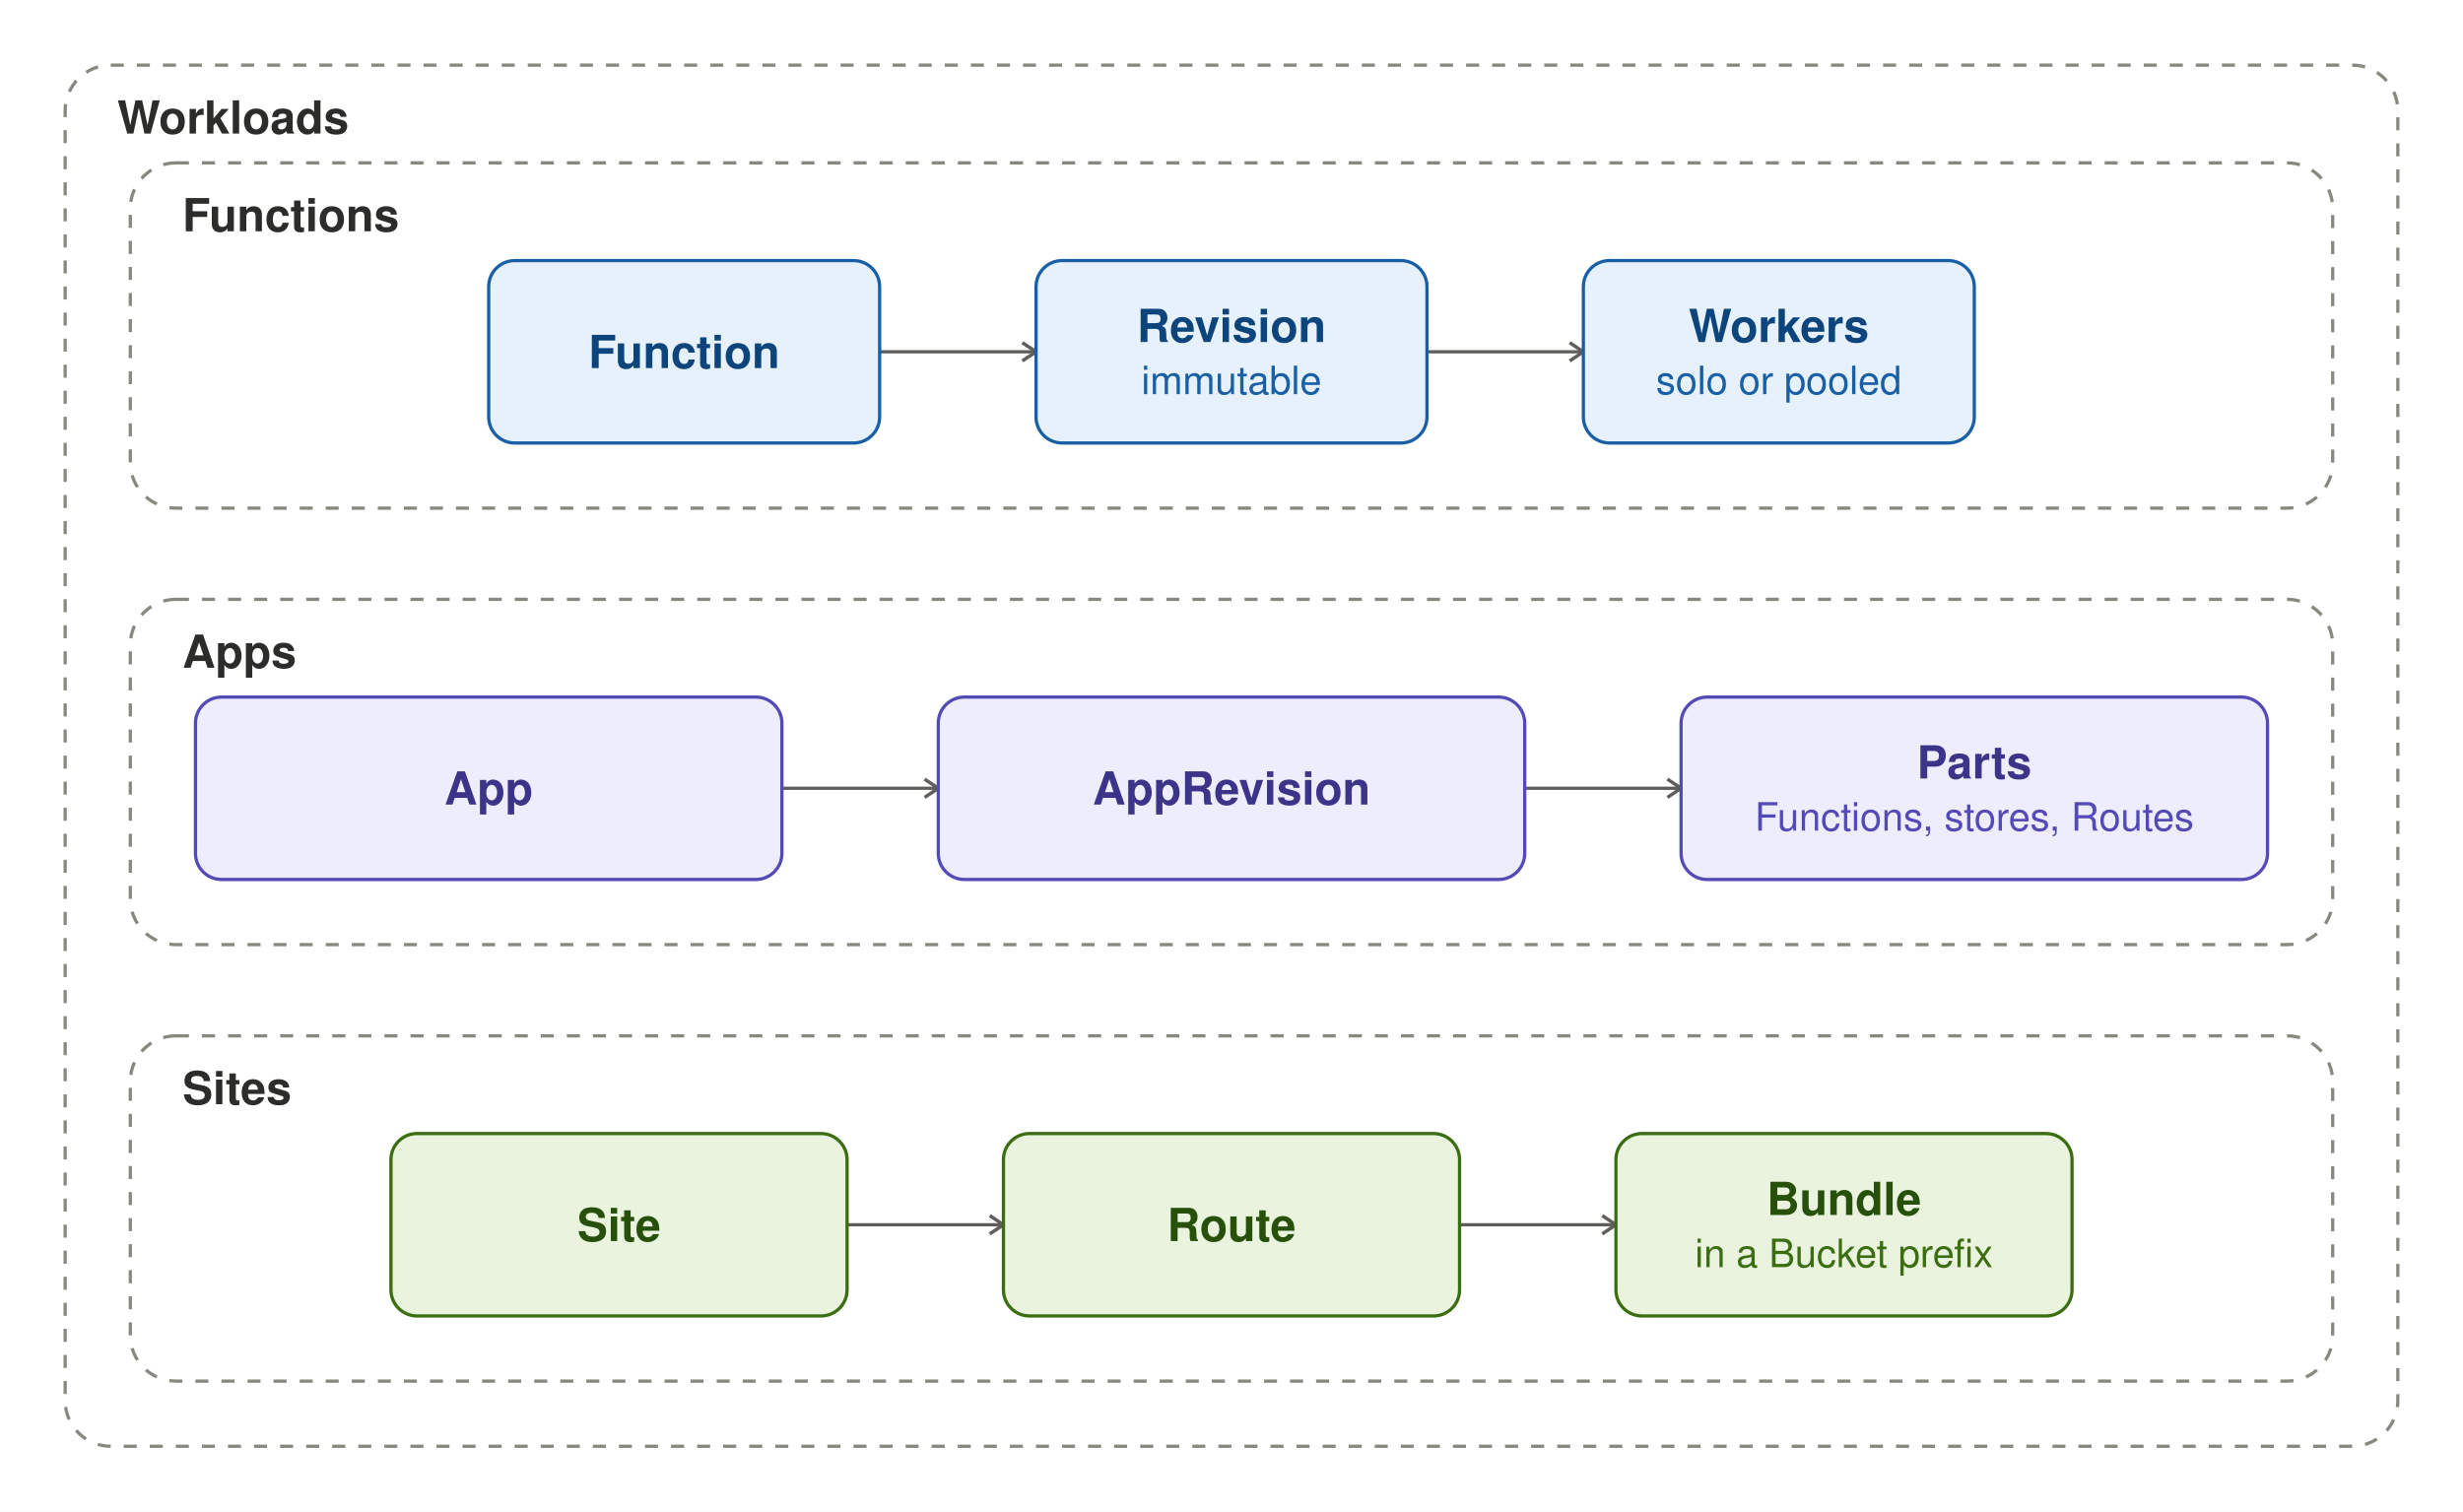
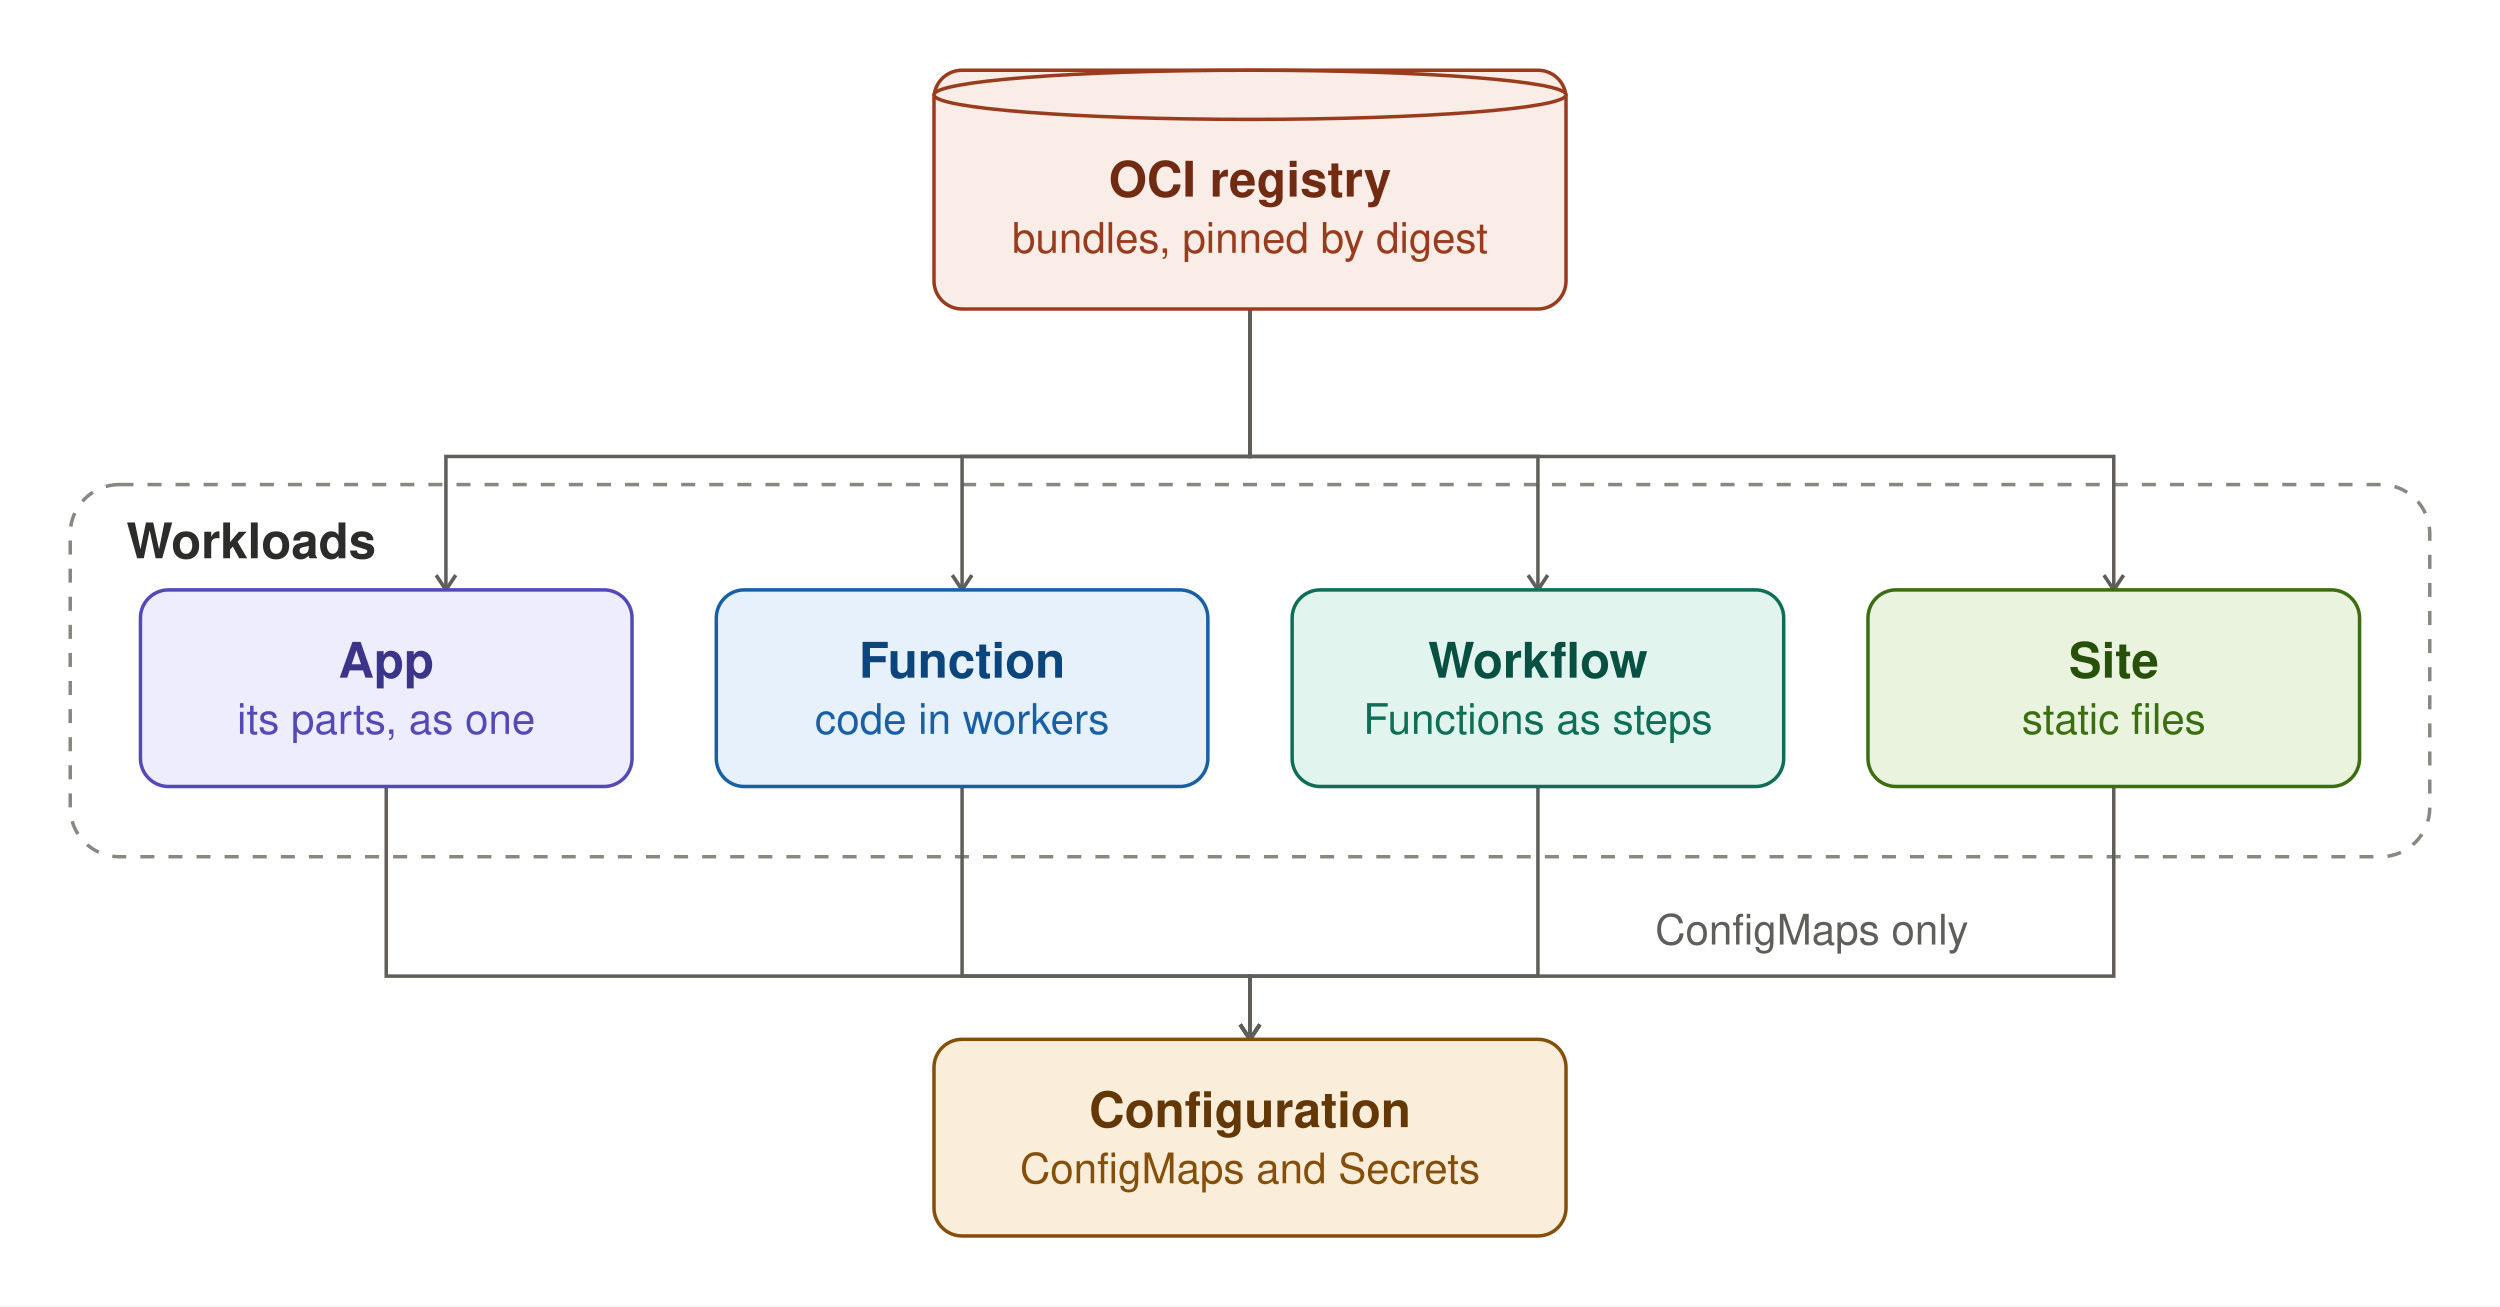
- <svg xmlns="http://www.w3.org/2000/svg" width="756" height="464" viewBox="0 0 756 464" font-family="Helvetica, Arial, sans-serif" text-anchor="middle" data-spec="title: funcd workloads kind: flow  [Workloads] gray down [Functions] blue right fn: Function rev: Revision | immutable workers: Workers | solo or pooled [/] [Apps] purple right app: App apprev: AppRevision parts: Parts | Functions, stores, Routes [/] [Sites] green right site: Site route: Route bundle: Bundle | in a Bucket prefix [/] [/]  fn &gt; rev &gt; workers app &gt; apprev &gt; parts site &gt; route &gt; bundle  " content="&lt;mxfile host=&quot;app.diagrams.net&quot;&gt;&lt;diagram id=&quot;diagram&quot; name=&quot;funcd workloads&quot;&gt;&lt;mxGraphModel dx=&quot;800&quot; dy=&quot;600&quot; grid=&quot;1&quot; gridSize=&quot;10&quot; guides=&quot;1&quot; page=&quot;1&quot; pageWidth=&quot;756&quot; pageHeight=&quot;464&quot; math=&quot;0&quot; shadow=&quot;0&quot;&gt;&lt;root&gt;&lt;mxCell id=&quot;0&quot;/&gt;&lt;mxCell id=&quot;1&quot; parent=&quot;0&quot;/&gt;&lt;mxCell id=&quot;c1&quot; value=&quot;Workloads&quot; style=&quot;rounded=1;absoluteArcSize=1;arcSize=28;dashed=1;fillColor=none;strokeColor=#888780;fontStyle=1;fontSize=14;fontColor=#2C2C2A;align=left;verticalAlign=top;spacingLeft=10;spacingTop=2;html=1;container=1;collapsible=0;&quot; vertex=&quot;1&quot; parent=&quot;1&quot;&gt;&lt;mxGeometry x=&quot;20&quot; y=&quot;20&quot; width=&quot;716.0&quot; height=&quot;424.0&quot; as=&quot;geometry&quot;/&gt;&lt;/mxCell&gt;&lt;mxCell id=&quot;c2&quot; value=&quot;Functions&quot; style=&quot;rounded=1;absoluteArcSize=1;arcSize=28;dashed=1;fillColor=none;strokeColor=#888780;fontStyle=1;fontSize=14;fontColor=#2C2C2A;align=left;verticalAlign=top;spacingLeft=10;spacingTop=2;html=1;container=1;collapsible=0;&quot; vertex=&quot;1&quot; parent=&quot;c1&quot;&gt;&lt;mxGeometry x=&quot;20&quot; y=&quot;30&quot; width=&quot;676.0&quot; height=&quot;106.0&quot; as=&quot;geometry&quot;/&gt;&lt;/mxCell&gt;&lt;mxCell id=&quot;c3&quot; value=&quot;&amp;lt;b&amp;gt;Function&amp;lt;/b&amp;gt;&quot; style=&quot;rounded=1;absoluteArcSize=1;arcSize=16;whiteSpace=wrap;html=1;fillColor=#E6F1FB;strokeColor=#185FA5;fontColor=#0C447C;fontSize=14;&quot; vertex=&quot;1&quot; parent=&quot;c2&quot;&gt;&lt;mxGeometry x=&quot;110&quot; y=&quot;30&quot; width=&quot;120&quot; height=&quot;56&quot; as=&quot;geometry&quot;/&gt;&lt;/mxCell&gt;&lt;mxCell id=&quot;c4&quot; value=&quot;&amp;lt;b&amp;gt;Revision&amp;lt;/b&amp;gt;&amp;lt;br&amp;gt;&amp;lt;font style=&amp;quot;font-size:12px&amp;quot; color=&amp;quot;#185FA5&amp;quot;&amp;gt;immutable&amp;lt;/font&amp;gt;&quot; style=&quot;rounded=1;absoluteArcSize=1;arcSize=16;whiteSpace=wrap;html=1;fillColor=#E6F1FB;strokeColor=#185FA5;fontColor=#0C447C;fontSize=14;&quot; vertex=&quot;1&quot; parent=&quot;c2&quot;&gt;&lt;mxGeometry x=&quot;278&quot; y=&quot;30&quot; width=&quot;120&quot; height=&quot;56&quot; as=&quot;geometry&quot;/&gt;&lt;/mxCell&gt;&lt;mxCell id=&quot;c5&quot; value=&quot;&amp;lt;b&amp;gt;Workers&amp;lt;/b&amp;gt;&amp;lt;br&amp;gt;&amp;lt;font style=&amp;quot;font-size:12px&amp;quot; color=&amp;quot;#185FA5&amp;quot;&amp;gt;solo or pooled&amp;lt;/font&amp;gt;&quot; style=&quot;rounded=1;absoluteArcSize=1;arcSize=16;whiteSpace=wrap;html=1;fillColor=#E6F1FB;strokeColor=#185FA5;fontColor=#0C447C;fontSize=14;&quot; vertex=&quot;1&quot; parent=&quot;c2&quot;&gt;&lt;mxGeometry x=&quot;446&quot; y=&quot;30&quot; width=&quot;120&quot; height=&quot;56&quot; as=&quot;geometry&quot;/&gt;&lt;/mxCell&gt;&lt;mxCell id=&quot;c6&quot; value=&quot;Apps&quot; style=&quot;rounded=1;absoluteArcSize=1;arcSize=28;dashed=1;fillColor=none;strokeColor=#888780;fontStyle=1;fontSize=14;fontColor=#2C2C2A;align=left;verticalAlign=top;spacingLeft=10;spacingTop=2;html=1;container=1;collapsible=0;&quot; vertex=&quot;1&quot; parent=&quot;c1&quot;&gt;&lt;mxGeometry x=&quot;20&quot; y=&quot;164&quot; width=&quot;676.0&quot; height=&quot;106.0&quot; as=&quot;geometry&quot;/&gt;&lt;/mxCell&gt;&lt;mxCell id=&quot;c7&quot; value=&quot;&amp;lt;b&amp;gt;App&amp;lt;/b&amp;gt;&quot; style=&quot;rounded=1;absoluteArcSize=1;arcSize=16;whiteSpace=wrap;html=1;fillColor=#EEEDFE;strokeColor=#534AB7;fontColor=#3C3489;fontSize=14;&quot; vertex=&quot;1&quot; parent=&quot;c6&quot;&gt;&lt;mxGeometry x=&quot;20&quot; y=&quot;30&quot; width=&quot;180&quot; height=&quot;56&quot; as=&quot;geometry&quot;/&gt;&lt;/mxCell&gt;&lt;mxCell id=&quot;c8&quot; value=&quot;&amp;lt;b&amp;gt;AppRevision&amp;lt;/b&amp;gt;&quot; style=&quot;rounded=1;absoluteArcSize=1;arcSize=16;whiteSpace=wrap;html=1;fillColor=#EEEDFE;strokeColor=#534AB7;fontColor=#3C3489;fontSize=14;&quot; vertex=&quot;1&quot; parent=&quot;c6&quot;&gt;&lt;mxGeometry x=&quot;248&quot; y=&quot;30&quot; width=&quot;180&quot; height=&quot;56&quot; as=&quot;geometry&quot;/&gt;&lt;/mxCell&gt;&lt;mxCell id=&quot;c9&quot; value=&quot;&amp;lt;b&amp;gt;Parts&amp;lt;/b&amp;gt;&amp;lt;br&amp;gt;&amp;lt;font style=&amp;quot;font-size:12px&amp;quot; color=&amp;quot;#534AB7&amp;quot;&amp;gt;Functions, stores, Routes&amp;lt;/font&amp;gt;&quot; style=&quot;rounded=1;absoluteArcSize=1;arcSize=16;whiteSpace=wrap;html=1;fillColor=#EEEDFE;strokeColor=#534AB7;fontColor=#3C3489;fontSize=14;&quot; vertex=&quot;1&quot; parent=&quot;c6&quot;&gt;&lt;mxGeometry x=&quot;476&quot; y=&quot;30&quot; width=&quot;180&quot; height=&quot;56&quot; as=&quot;geometry&quot;/&gt;&lt;/mxCell&gt;&lt;mxCell id=&quot;c10&quot; value=&quot;Sites&quot; style=&quot;rounded=1;absoluteArcSize=1;arcSize=28;dashed=1;fillColor=none;strokeColor=#888780;fontStyle=1;fontSize=14;fontColor=#2C2C2A;align=left;verticalAlign=top;spacingLeft=10;spacingTop=2;html=1;container=1;collapsible=0;&quot; vertex=&quot;1&quot; parent=&quot;c1&quot;&gt;&lt;mxGeometry x=&quot;20&quot; y=&quot;298&quot; width=&quot;676.0&quot; height=&quot;106.0&quot; as=&quot;geometry&quot;/&gt;&lt;/mxCell&gt;&lt;mxCell id=&quot;c11&quot; value=&quot;&amp;lt;b&amp;gt;Site&amp;lt;/b&amp;gt;&quot; style=&quot;rounded=1;absoluteArcSize=1;arcSize=16;whiteSpace=wrap;html=1;fillColor=#EAF3DE;strokeColor=#3B6D11;fontColor=#27500A;fontSize=14;&quot; vertex=&quot;1&quot; parent=&quot;c10&quot;&gt;&lt;mxGeometry x=&quot;80&quot; y=&quot;30&quot; width=&quot;140&quot; height=&quot;56&quot; as=&quot;geometry&quot;/&gt;&lt;/mxCell&gt;&lt;mxCell id=&quot;c12&quot; value=&quot;&amp;lt;b&amp;gt;Route&amp;lt;/b&amp;gt;&quot; style=&quot;rounded=1;absoluteArcSize=1;arcSize=16;whiteSpace=wrap;html=1;fillColor=#EAF3DE;strokeColor=#3B6D11;fontColor=#27500A;fontSize=14;&quot; vertex=&quot;1&quot; parent=&quot;c10&quot;&gt;&lt;mxGeometry x=&quot;268&quot; y=&quot;30&quot; width=&quot;140&quot; height=&quot;56&quot; as=&quot;geometry&quot;/&gt;&lt;/mxCell&gt;&lt;mxCell id=&quot;c13&quot; value=&quot;&amp;lt;b&amp;gt;Bundle&amp;lt;/b&amp;gt;&amp;lt;br&amp;gt;&amp;lt;font style=&amp;quot;font-size:12px&amp;quot; color=&amp;quot;#3B6D11&amp;quot;&amp;gt;in a Bucket prefix&amp;lt;/font&amp;gt;&quot; style=&quot;rounded=1;absoluteArcSize=1;arcSize=16;whiteSpace=wrap;html=1;fillColor=#EAF3DE;strokeColor=#3B6D11;fontColor=#27500A;fontSize=14;&quot; vertex=&quot;1&quot; parent=&quot;c10&quot;&gt;&lt;mxGeometry x=&quot;456&quot; y=&quot;30&quot; width=&quot;140&quot; height=&quot;56&quot; as=&quot;geometry&quot;/&gt;&lt;/mxCell&gt;&lt;mxCell id=&quot;e1&quot; value=&quot;&quot; style=&quot;edgeStyle=orthogonalEdgeStyle;rounded=0;html=1;jettySize=auto;strokeColor=#5F5E5A;fontColor=#5F5E5A;fontSize=12;labelBackgroundColor=#FFFFFF;endSize=7;endArrow=open;endFill=0;exitX=1;exitY=0.5;exitDx=0;exitDy=0;exitPerimeter=0;entryX=0;entryY=0.5;entryDx=0;entryDy=0;entryPerimeter=0;&quot; edge=&quot;1&quot; parent=&quot;1&quot; source=&quot;c3&quot; target=&quot;c4&quot;&gt;&lt;mxGeometry relative=&quot;1&quot; as=&quot;geometry&quot;&gt;&lt;/mxGeometry&gt;&lt;/mxCell&gt;&lt;mxCell id=&quot;e2&quot; value=&quot;&quot; style=&quot;edgeStyle=orthogonalEdgeStyle;rounded=0;html=1;jettySize=auto;strokeColor=#5F5E5A;fontColor=#5F5E5A;fontSize=12;labelBackgroundColor=#FFFFFF;endSize=7;endArrow=open;endFill=0;exitX=1;exitY=0.5;exitDx=0;exitDy=0;exitPerimeter=0;entryX=0;entryY=0.5;entryDx=0;entryDy=0;entryPerimeter=0;&quot; edge=&quot;1&quot; parent=&quot;1&quot; source=&quot;c4&quot; target=&quot;c5&quot;&gt;&lt;mxGeometry relative=&quot;1&quot; as=&quot;geometry&quot;&gt;&lt;/mxGeometry&gt;&lt;/mxCell&gt;&lt;mxCell id=&quot;e3&quot; value=&quot;&quot; style=&quot;edgeStyle=orthogonalEdgeStyle;rounded=0;html=1;jettySize=auto;strokeColor=#5F5E5A;fontColor=#5F5E5A;fontSize=12;labelBackgroundColor=#FFFFFF;endSize=7;endArrow=open;endFill=0;exitX=1;exitY=0.5;exitDx=0;exitDy=0;exitPerimeter=0;entryX=0;entryY=0.5;entryDx=0;entryDy=0;entryPerimeter=0;&quot; edge=&quot;1&quot; parent=&quot;1&quot; source=&quot;c7&quot; target=&quot;c8&quot;&gt;&lt;mxGeometry relative=&quot;1&quot; as=&quot;geometry&quot;&gt;&lt;/mxGeometry&gt;&lt;/mxCell&gt;&lt;mxCell id=&quot;e4&quot; value=&quot;&quot; style=&quot;edgeStyle=orthogonalEdgeStyle;rounded=0;html=1;jettySize=auto;strokeColor=#5F5E5A;fontColor=#5F5E5A;fontSize=12;labelBackgroundColor=#FFFFFF;endSize=7;endArrow=open;endFill=0;exitX=1;exitY=0.5;exitDx=0;exitDy=0;exitPerimeter=0;entryX=0;entryY=0.5;entryDx=0;entryDy=0;entryPerimeter=0;&quot; edge=&quot;1&quot; parent=&quot;1&quot; source=&quot;c8&quot; target=&quot;c9&quot;&gt;&lt;mxGeometry relative=&quot;1&quot; as=&quot;geometry&quot;&gt;&lt;/mxGeometry&gt;&lt;/mxCell&gt;&lt;mxCell id=&quot;e5&quot; value=&quot;&quot; style=&quot;edgeStyle=orthogonalEdgeStyle;rounded=0;html=1;jettySize=auto;strokeColor=#5F5E5A;fontColor=#5F5E5A;fontSize=12;labelBackgroundColor=#FFFFFF;endSize=7;endArrow=open;endFill=0;exitX=1;exitY=0.5;exitDx=0;exitDy=0;exitPerimeter=0;entryX=0;entryY=0.5;entryDx=0;entryDy=0;entryPerimeter=0;&quot; edge=&quot;1&quot; parent=&quot;1&quot; source=&quot;c11&quot; target=&quot;c12&quot;&gt;&lt;mxGeometry relative=&quot;1&quot; as=&quot;geometry&quot;&gt;&lt;/mxGeometry&gt;&lt;/mxCell&gt;&lt;mxCell id=&quot;e6&quot; value=&quot;&quot; style=&quot;edgeStyle=orthogonalEdgeStyle;rounded=0;html=1;jettySize=auto;strokeColor=#5F5E5A;fontColor=#5F5E5A;fontSize=12;labelBackgroundColor=#FFFFFF;endSize=7;endArrow=open;endFill=0;exitX=1;exitY=0.5;exitDx=0;exitDy=0;exitPerimeter=0;entryX=0;entryY=0.5;entryDx=0;entryDy=0;entryPerimeter=0;&quot; edge=&quot;1&quot; parent=&quot;1&quot; source=&quot;c12&quot; target=&quot;c13&quot;&gt;&lt;mxGeometry relative=&quot;1&quot; as=&quot;geometry&quot;&gt;&lt;/mxGeometry&gt;&lt;/mxCell&gt;&lt;/root&gt;&lt;/mxGraphModel&gt;&lt;/diagram&gt;&lt;/mxfile&gt;">
-   <rect width="756" height="464" fill="#FFFFFF" />
+ <svg xmlns="http://www.w3.org/2000/svg" width="712" height="372" viewBox="0 0 712 372" font-family="Helvetica, Arial, sans-serif" text-anchor="middle" data-spec="title: funcd workloads kind: flow  oci: OCI registry | bundles, pinned by digest @db @coral [Workloads] gray right app: App | its parts, as one @purple fn: Function | code in workers @blue wf: Workflow | Functions as steps @teal site: Site | static files @green [/] conf: Configuration | ConfigMaps and Secrets @amber  oci &gt; app, fn, wf, site app &gt; conf fn &gt; conf wf &gt; conf site &gt; conf: ConfigMaps only " content="&lt;mxfile host=&quot;app.diagrams.net&quot;&gt;&lt;diagram id=&quot;diagram&quot; name=&quot;funcd workloads&quot;&gt;&lt;mxGraphModel dx=&quot;800&quot; dy=&quot;600&quot; grid=&quot;1&quot; gridSize=&quot;10&quot; guides=&quot;1&quot; page=&quot;1&quot; pageWidth=&quot;712&quot; pageHeight=&quot;372&quot; math=&quot;0&quot; shadow=&quot;0&quot;&gt;&lt;root&gt;&lt;mxCell id=&quot;0&quot;/&gt;&lt;mxCell id=&quot;1&quot; parent=&quot;0&quot;/&gt;&lt;mxCell id=&quot;c1&quot; value=&quot;&amp;lt;b&amp;gt;OCI registry&amp;lt;/b&amp;gt;&amp;lt;br&amp;gt;&amp;lt;font style=&amp;quot;font-size:12px&amp;quot; color=&amp;quot;#993C1D&amp;quot;&amp;gt;bundles, pinned by digest&amp;lt;/font&amp;gt;&quot; style=&quot;shape=cylinder3;boundedLbl=1;size=8;whiteSpace=wrap;html=1;fillColor=#FAECE7;strokeColor=#993C1D;fontColor=#712B13;fontSize=14;&quot; vertex=&quot;1&quot; parent=&quot;1&quot;&gt;&lt;mxGeometry x=&quot;266&quot; y=&quot;20&quot; width=&quot;180&quot; height=&quot;68&quot; as=&quot;geometry&quot;/&gt;&lt;/mxCell&gt;&lt;mxCell id=&quot;c2&quot; value=&quot;Workloads&quot; style=&quot;rounded=1;absoluteArcSize=1;arcSize=28;dashed=1;fillColor=none;strokeColor=#888780;fontStyle=1;fontSize=14;fontColor=#2C2C2A;align=left;verticalAlign=top;spacingLeft=10;spacingTop=2;html=1;container=1;collapsible=0;&quot; vertex=&quot;1&quot; parent=&quot;1&quot;&gt;&lt;mxGeometry x=&quot;20&quot; y=&quot;138&quot; width=&quot;672.0&quot; height=&quot;106.0&quot; as=&quot;geometry&quot;/&gt;&lt;/mxCell&gt;&lt;mxCell id=&quot;c3&quot; value=&quot;&amp;lt;b&amp;gt;App&amp;lt;/b&amp;gt;&amp;lt;br&amp;gt;&amp;lt;font style=&amp;quot;font-size:12px&amp;quot; color=&amp;quot;#534AB7&amp;quot;&amp;gt;its parts, as one&amp;lt;/font&amp;gt;&quot; style=&quot;rounded=1;absoluteArcSize=1;arcSize=16;whiteSpace=wrap;html=1;fillColor=#EEEDFE;strokeColor=#534AB7;fontColor=#3C3489;fontSize=14;&quot; vertex=&quot;1&quot; parent=&quot;c2&quot;&gt;&lt;mxGeometry x=&quot;20&quot; y=&quot;30&quot; width=&quot;140&quot; height=&quot;56&quot; as=&quot;geometry&quot;/&gt;&lt;/mxCell&gt;&lt;mxCell id=&quot;c4&quot; value=&quot;&amp;lt;b&amp;gt;Function&amp;lt;/b&amp;gt;&amp;lt;br&amp;gt;&amp;lt;font style=&amp;quot;font-size:12px&amp;quot; color=&amp;quot;#185FA5&amp;quot;&amp;gt;code in workers&amp;lt;/font&amp;gt;&quot; style=&quot;rounded=1;absoluteArcSize=1;arcSize=16;whiteSpace=wrap;html=1;fillColor=#E6F1FB;strokeColor=#185FA5;fontColor=#0C447C;fontSize=14;&quot; vertex=&quot;1&quot; parent=&quot;c2&quot;&gt;&lt;mxGeometry x=&quot;184&quot; y=&quot;30&quot; width=&quot;140&quot; height=&quot;56&quot; as=&quot;geometry&quot;/&gt;&lt;/mxCell&gt;&lt;mxCell id=&quot;c5&quot; value=&quot;&amp;lt;b&amp;gt;Workflow&amp;lt;/b&amp;gt;&amp;lt;br&amp;gt;&amp;lt;font style=&amp;quot;font-size:12px&amp;quot; color=&amp;quot;#0F6E56&amp;quot;&amp;gt;Functions as steps&amp;lt;/font&amp;gt;&quot; style=&quot;rounded=1;absoluteArcSize=1;arcSize=16;whiteSpace=wrap;html=1;fillColor=#E1F5EE;strokeColor=#0F6E56;fontColor=#085041;fontSize=14;&quot; vertex=&quot;1&quot; parent=&quot;c2&quot;&gt;&lt;mxGeometry x=&quot;348&quot; y=&quot;30&quot; width=&quot;140&quot; height=&quot;56&quot; as=&quot;geometry&quot;/&gt;&lt;/mxCell&gt;&lt;mxCell id=&quot;c6&quot; value=&quot;&amp;lt;b&amp;gt;Site&amp;lt;/b&amp;gt;&amp;lt;br&amp;gt;&amp;lt;font style=&amp;quot;font-size:12px&amp;quot; color=&amp;quot;#3B6D11&amp;quot;&amp;gt;static files&amp;lt;/font&amp;gt;&quot; style=&quot;rounded=1;absoluteArcSize=1;arcSize=16;whiteSpace=wrap;html=1;fillColor=#EAF3DE;strokeColor=#3B6D11;fontColor=#27500A;fontSize=14;&quot; vertex=&quot;1&quot; parent=&quot;c2&quot;&gt;&lt;mxGeometry x=&quot;512&quot; y=&quot;30&quot; width=&quot;140&quot; height=&quot;56&quot; as=&quot;geometry&quot;/&gt;&lt;/mxCell&gt;&lt;mxCell id=&quot;c7&quot; value=&quot;&amp;lt;b&amp;gt;Configuration&amp;lt;/b&amp;gt;&amp;lt;br&amp;gt;&amp;lt;font style=&amp;quot;font-size:12px&amp;quot; color=&amp;quot;#854F0B&amp;quot;&amp;gt;ConfigMaps and Secrets&amp;lt;/font&amp;gt;&quot; style=&quot;rounded=1;absoluteArcSize=1;arcSize=16;whiteSpace=wrap;html=1;fillColor=#FAEEDA;strokeColor=#854F0B;fontColor=#633806;fontSize=14;&quot; vertex=&quot;1&quot; parent=&quot;1&quot;&gt;&lt;mxGeometry x=&quot;266&quot; y=&quot;296&quot; width=&quot;180&quot; height=&quot;56&quot; as=&quot;geometry&quot;/&gt;&lt;/mxCell&gt;&lt;mxCell id=&quot;e1&quot; value=&quot;&quot; style=&quot;edgeStyle=orthogonalEdgeStyle;rounded=0;html=1;jettySize=auto;strokeColor=#5F5E5A;fontColor=#5F5E5A;fontSize=12;labelBackgroundColor=#FFFFFF;endSize=7;endArrow=open;endFill=0;exitX=0.5;exitY=1;exitDx=0;exitDy=0;exitPerimeter=0;entryX=0.621;entryY=0;entryDx=0;entryDy=0;entryPerimeter=0;&quot; edge=&quot;1&quot; parent=&quot;1&quot; source=&quot;c1&quot; target=&quot;c3&quot;&gt;&lt;mxGeometry relative=&quot;1&quot; as=&quot;geometry&quot;&gt;&lt;Array as=&quot;points&quot;&gt;&lt;mxPoint x=&quot;356&quot; y=&quot;130&quot;/&gt;&lt;mxPoint x=&quot;127&quot; y=&quot;130&quot;/&gt;&lt;/Array&gt;&lt;/mxGeometry&gt;&lt;/mxCell&gt;&lt;mxCell id=&quot;e2&quot; value=&quot;&quot; style=&quot;edgeStyle=orthogonalEdgeStyle;rounded=0;html=1;jettySize=auto;strokeColor=#5F5E5A;fontColor=#5F5E5A;fontSize=12;labelBackgroundColor=#FFFFFF;endSize=7;endArrow=open;endFill=0;exitX=0.5;exitY=1;exitDx=0;exitDy=0;exitPerimeter=0;entryX=0.5;entryY=0;entryDx=0;entryDy=0;entryPerimeter=0;&quot; edge=&quot;1&quot; parent=&quot;1&quot; source=&quot;c1&quot; target=&quot;c4&quot;&gt;&lt;mxGeometry relative=&quot;1&quot; as=&quot;geometry&quot;&gt;&lt;Array as=&quot;points&quot;&gt;&lt;mxPoint x=&quot;356&quot; y=&quot;130&quot;/&gt;&lt;mxPoint x=&quot;274&quot; y=&quot;130&quot;/&gt;&lt;/Array&gt;&lt;/mxGeometry&gt;&lt;/mxCell&gt;&lt;mxCell id=&quot;e3&quot; value=&quot;&quot; style=&quot;edgeStyle=orthogonalEdgeStyle;rounded=0;html=1;jettySize=auto;strokeColor=#5F5E5A;fontColor=#5F5E5A;fontSize=12;labelBackgroundColor=#FFFFFF;endSize=7;endArrow=open;endFill=0;exitX=0.5;exitY=1;exitDx=0;exitDy=0;exitPerimeter=0;entryX=0.5;entryY=0;entryDx=0;entryDy=0;entryPerimeter=0;&quot; edge=&quot;1&quot; parent=&quot;1&quot; source=&quot;c1&quot; target=&quot;c5&quot;&gt;&lt;mxGeometry relative=&quot;1&quot; as=&quot;geometry&quot;&gt;&lt;Array as=&quot;points&quot;&gt;&lt;mxPoint x=&quot;356&quot; y=&quot;130&quot;/&gt;&lt;mxPoint x=&quot;438&quot; y=&quot;130&quot;/&gt;&lt;/Array&gt;&lt;/mxGeometry&gt;&lt;/mxCell&gt;&lt;mxCell id=&quot;e4&quot; value=&quot;&quot; style=&quot;edgeStyle=orthogonalEdgeStyle;rounded=0;html=1;jettySize=auto;strokeColor=#5F5E5A;fontColor=#5F5E5A;fontSize=12;labelBackgroundColor=#FFFFFF;endSize=7;endArrow=open;endFill=0;exitX=0.5;exitY=1;exitDx=0;exitDy=0;exitPerimeter=0;entryX=0.5;entryY=0;entryDx=0;entryDy=0;entryPerimeter=0;&quot; edge=&quot;1&quot; parent=&quot;1&quot; source=&quot;c1&quot; target=&quot;c6&quot;&gt;&lt;mxGeometry relative=&quot;1&quot; as=&quot;geometry&quot;&gt;&lt;Array as=&quot;points&quot;&gt;&lt;mxPoint x=&quot;356&quot; y=&quot;130&quot;/&gt;&lt;mxPoint x=&quot;602&quot; y=&quot;130&quot;/&gt;&lt;/Array&gt;&lt;/mxGeometry&gt;&lt;/mxCell&gt;&lt;mxCell id=&quot;e5&quot; value=&quot;&quot; style=&quot;edgeStyle=orthogonalEdgeStyle;rounded=0;html=1;jettySize=auto;strokeColor=#5F5E5A;fontColor=#5F5E5A;fontSize=12;labelBackgroundColor=#FFFFFF;endSize=7;endArrow=open;endFill=0;exitX=0.5;exitY=1;exitDx=0;exitDy=0;exitPerimeter=0;entryX=0.5;entryY=0;entryDx=0;entryDy=0;entryPerimeter=0;&quot; edge=&quot;1&quot; parent=&quot;1&quot; source=&quot;c3&quot; target=&quot;c7&quot;&gt;&lt;mxGeometry relative=&quot;1&quot; as=&quot;geometry&quot;&gt;&lt;Array as=&quot;points&quot;&gt;&lt;mxPoint x=&quot;110&quot; y=&quot;278&quot;/&gt;&lt;mxPoint x=&quot;356&quot; y=&quot;278&quot;/&gt;&lt;/Array&gt;&lt;/mxGeometry&gt;&lt;/mxCell&gt;&lt;mxCell id=&quot;e6&quot; value=&quot;&quot; style=&quot;edgeStyle=orthogonalEdgeStyle;rounded=0;html=1;jettySize=auto;strokeColor=#5F5E5A;fontColor=#5F5E5A;fontSize=12;labelBackgroundColor=#FFFFFF;endSize=7;endArrow=open;endFill=0;exitX=0.5;exitY=1;exitDx=0;exitDy=0;exitPerimeter=0;entryX=0.5;entryY=0;entryDx=0;entryDy=0;entryPerimeter=0;&quot; edge=&quot;1&quot; parent=&quot;1&quot; source=&quot;c4&quot; target=&quot;c7&quot;&gt;&lt;mxGeometry relative=&quot;1&quot; as=&quot;geometry&quot;&gt;&lt;Array as=&quot;points&quot;&gt;&lt;mxPoint x=&quot;274&quot; y=&quot;278&quot;/&gt;&lt;mxPoint x=&quot;356&quot; y=&quot;278&quot;/&gt;&lt;/Array&gt;&lt;/mxGeometry&gt;&lt;/mxCell&gt;&lt;mxCell id=&quot;e7&quot; value=&quot;&quot; style=&quot;edgeStyle=orthogonalEdgeStyle;rounded=0;html=1;jettySize=auto;strokeColor=#5F5E5A;fontColor=#5F5E5A;fontSize=12;labelBackgroundColor=#FFFFFF;endSize=7;endArrow=open;endFill=0;exitX=0.5;exitY=1;exitDx=0;exitDy=0;exitPerimeter=0;entryX=0.5;entryY=0;entryDx=0;entryDy=0;entryPerimeter=0;&quot; edge=&quot;1&quot; parent=&quot;1&quot; source=&quot;c5&quot; target=&quot;c7&quot;&gt;&lt;mxGeometry relative=&quot;1&quot; as=&quot;geometry&quot;&gt;&lt;Array as=&quot;points&quot;&gt;&lt;mxPoint x=&quot;438&quot; y=&quot;278&quot;/&gt;&lt;mxPoint x=&quot;356&quot; y=&quot;278&quot;/&gt;&lt;/Array&gt;&lt;/mxGeometry&gt;&lt;/mxCell&gt;&lt;mxCell id=&quot;e8&quot; value=&quot;ConfigMaps only&quot; style=&quot;edgeStyle=orthogonalEdgeStyle;rounded=0;html=1;jettySize=auto;strokeColor=#5F5E5A;fontColor=#5F5E5A;fontSize=12;labelBackgroundColor=#FFFFFF;endSize=7;endArrow=open;endFill=0;exitX=0.5;exitY=1;exitDx=0;exitDy=0;exitPerimeter=0;entryX=0.5;entryY=0;entryDx=0;entryDy=0;entryPerimeter=0;&quot; edge=&quot;1&quot; parent=&quot;1&quot; source=&quot;c6&quot; target=&quot;c7&quot;&gt;&lt;mxGeometry x=&quot;-0.196&quot; relative=&quot;1&quot; as=&quot;geometry&quot;&gt;&lt;Array as=&quot;points&quot;&gt;&lt;mxPoint x=&quot;602&quot; y=&quot;278&quot;/&gt;&lt;mxPoint x=&quot;356&quot; y=&quot;278&quot;/&gt;&lt;/Array&gt;&lt;mxPoint x=&quot;-12&quot; y=&quot;-13&quot; as=&quot;offset&quot;/&gt;&lt;/mxGeometry&gt;&lt;/mxCell&gt;&lt;/root&gt;&lt;/mxGraphModel&gt;&lt;/diagram&gt;&lt;/mxfile&gt;">
+   <rect width="712" height="372" fill="#FFFFFF" />
  <defs>
    <marker id="a" viewBox="0 0 10 10" refX="8" refY="5" markerWidth="7" markerHeight="7" orient="auto-start-reverse">
      <path d="M2 1L8 5L2 9" fill="none" stroke="#5F5E5A" stroke-width="1.5" />
    </marker>
  </defs>
-   <rect x="20" y="20" width="716.0" height="424.0" rx="14" fill="none" stroke="#888780" stroke-dasharray="4 4" />
-   <text x="36" y="41" text-anchor="start" font-size="14" font-weight="600" fill="#2C2C2A">Workloads</text>
-   <rect x="40" y="50" width="676.0" height="106.0" rx="14" fill="none" stroke="#888780" stroke-dasharray="4 4" />
-   <text x="56" y="71" text-anchor="start" font-size="14" font-weight="600" fill="#2C2C2A">Functions</text>
-   <rect x="40" y="184" width="676.0" height="106.0" rx="14" fill="none" stroke="#888780" stroke-dasharray="4 4" />
-   <text x="56" y="205" text-anchor="start" font-size="14" font-weight="600" fill="#2C2C2A">Apps</text>
-   <rect x="40" y="318" width="676.0" height="106.0" rx="14" fill="none" stroke="#888780" stroke-dasharray="4 4" />
-   <text x="56" y="339" text-anchor="start" font-size="14" font-weight="600" fill="#2C2C2A">Sites</text>
-   <path d="M270 108H318" fill="none" stroke="#5F5E5A" marker-end="url(#a)" />
-   <path d="M438 108H486" fill="none" stroke="#5F5E5A" marker-end="url(#a)" />
-   <path d="M240 242H288" fill="none" stroke="#5F5E5A" marker-end="url(#a)" />
-   <path d="M468 242H516" fill="none" stroke="#5F5E5A" marker-end="url(#a)" />
-   <path d="M260 376H308" fill="none" stroke="#5F5E5A" marker-end="url(#a)" />
-   <path d="M448 376H496" fill="none" stroke="#5F5E5A" marker-end="url(#a)" />
-   <rect x="150" y="80" width="120" height="56" rx="8" fill="#E6F1FB" stroke="#185FA5" />
-   <text x="210" y="113" font-size="14" font-weight="600" fill="#0C447C">Function</text>
-   <rect x="318" y="80" width="120" height="56" rx="8" fill="#E6F1FB" stroke="#185FA5" />
-   <text x="378" y="105" font-size="14" font-weight="600" fill="#0C447C">Revision</text>
-   <text x="378" y="121" font-size="12" fill="#185FA5">immutable</text>
-   <rect x="486" y="80" width="120" height="56" rx="8" fill="#E6F1FB" stroke="#185FA5" />
-   <text x="546" y="105" font-size="14" font-weight="600" fill="#0C447C">Workers</text>
-   <text x="546" y="121" font-size="12" fill="#185FA5">solo or pooled</text>
-   <rect x="60" y="214" width="180" height="56" rx="8" fill="#EEEDFE" stroke="#534AB7" />
-   <text x="150" y="247" font-size="14" font-weight="600" fill="#3C3489">App</text>
-   <rect x="288" y="214" width="180" height="56" rx="8" fill="#EEEDFE" stroke="#534AB7" />
-   <text x="378" y="247" font-size="14" font-weight="600" fill="#3C3489">AppRevision</text>
-   <rect x="516" y="214" width="180" height="56" rx="8" fill="#EEEDFE" stroke="#534AB7" />
-   <text x="606" y="239" font-size="14" font-weight="600" fill="#3C3489">Parts</text>
-   <text x="606" y="255" font-size="12" fill="#534AB7">Functions, stores, Routes</text>
-   <rect x="120" y="348" width="140" height="56" rx="8" fill="#EAF3DE" stroke="#3B6D11" />
-   <text x="190" y="381" font-size="14" font-weight="600" fill="#27500A">Site</text>
-   <rect x="308" y="348" width="140" height="56" rx="8" fill="#EAF3DE" stroke="#3B6D11" />
-   <text x="378" y="381" font-size="14" font-weight="600" fill="#27500A">Route</text>
-   <rect x="496" y="348" width="140" height="56" rx="8" fill="#EAF3DE" stroke="#3B6D11" />
-   <text x="566" y="373" font-size="14" font-weight="600" fill="#27500A">Bundle</text>
-   <text x="566" y="389" font-size="12" fill="#3B6D11">in a Bucket prefix</text>
+   <rect x="20" y="138" width="672.0" height="106.0" rx="14" fill="none" stroke="#888780" stroke-dasharray="4 4" />
+   <text x="36" y="159" text-anchor="start" font-size="14" font-weight="600" fill="#2C2C2A">Workloads</text>
+   <path d="M356 88V130H127V168" fill="none" stroke="#5F5E5A" marker-end="url(#a)" />
+   <path d="M356 88V130H274V168" fill="none" stroke="#5F5E5A" marker-end="url(#a)" />
+   <path d="M356 88V130H438V168" fill="none" stroke="#5F5E5A" marker-end="url(#a)" />
+   <path d="M356 88V130H602V168" fill="none" stroke="#5F5E5A" marker-end="url(#a)" />
+   <path d="M110 224V278H356V296" fill="none" stroke="#5F5E5A" marker-end="url(#a)" />
+   <path d="M274 224V278H356V296" fill="none" stroke="#5F5E5A" marker-end="url(#a)" />
+   <path d="M438 224V278H356V296" fill="none" stroke="#5F5E5A" marker-end="url(#a)" />
+   <path d="M602 224V278H356V296" fill="none" stroke="#5F5E5A" marker-end="url(#a)" />
+   <text x="516" y="269" font-size="12" fill="#5F5E5A">ConfigMaps only</text>
+   <rect x="266" y="20" width="180" height="68" rx="8" fill="#FAECE7" stroke="#993C1D" />
+   <ellipse cx="356" cy="27" rx="90" ry="7" fill="#FAECE7" stroke="#993C1D" />
+   <text x="356" y="56" font-size="14" font-weight="600" fill="#712B13">OCI registry</text>
+   <text x="356" y="72" font-size="12" fill="#993C1D">bundles, pinned by digest</text>
+   <rect x="40" y="168" width="140" height="56" rx="8" fill="#EEEDFE" stroke="#534AB7" />
+   <text x="110" y="193" font-size="14" font-weight="600" fill="#3C3489">App</text>
+   <text x="110" y="209" font-size="12" fill="#534AB7">its parts, as one</text>
+   <rect x="204" y="168" width="140" height="56" rx="8" fill="#E6F1FB" stroke="#185FA5" />
+   <text x="274" y="193" font-size="14" font-weight="600" fill="#0C447C">Function</text>
+   <text x="274" y="209" font-size="12" fill="#185FA5">code in workers</text>
+   <rect x="368" y="168" width="140" height="56" rx="8" fill="#E1F5EE" stroke="#0F6E56" />
+   <text x="438" y="193" font-size="14" font-weight="600" fill="#085041">Workflow</text>
+   <text x="438" y="209" font-size="12" fill="#0F6E56">Functions as steps</text>
+   <rect x="532" y="168" width="140" height="56" rx="8" fill="#EAF3DE" stroke="#3B6D11" />
+   <text x="602" y="193" font-size="14" font-weight="600" fill="#27500A">Site</text>
+   <text x="602" y="209" font-size="12" fill="#3B6D11">static files</text>
+   <rect x="266" y="296" width="180" height="56" rx="8" fill="#FAEEDA" stroke="#854F0B" />
+   <text x="356" y="321" font-size="14" font-weight="600" fill="#633806">Configuration</text>
+   <text x="356" y="337" font-size="12" fill="#854F0B">ConfigMaps and Secrets</text>
</svg>
